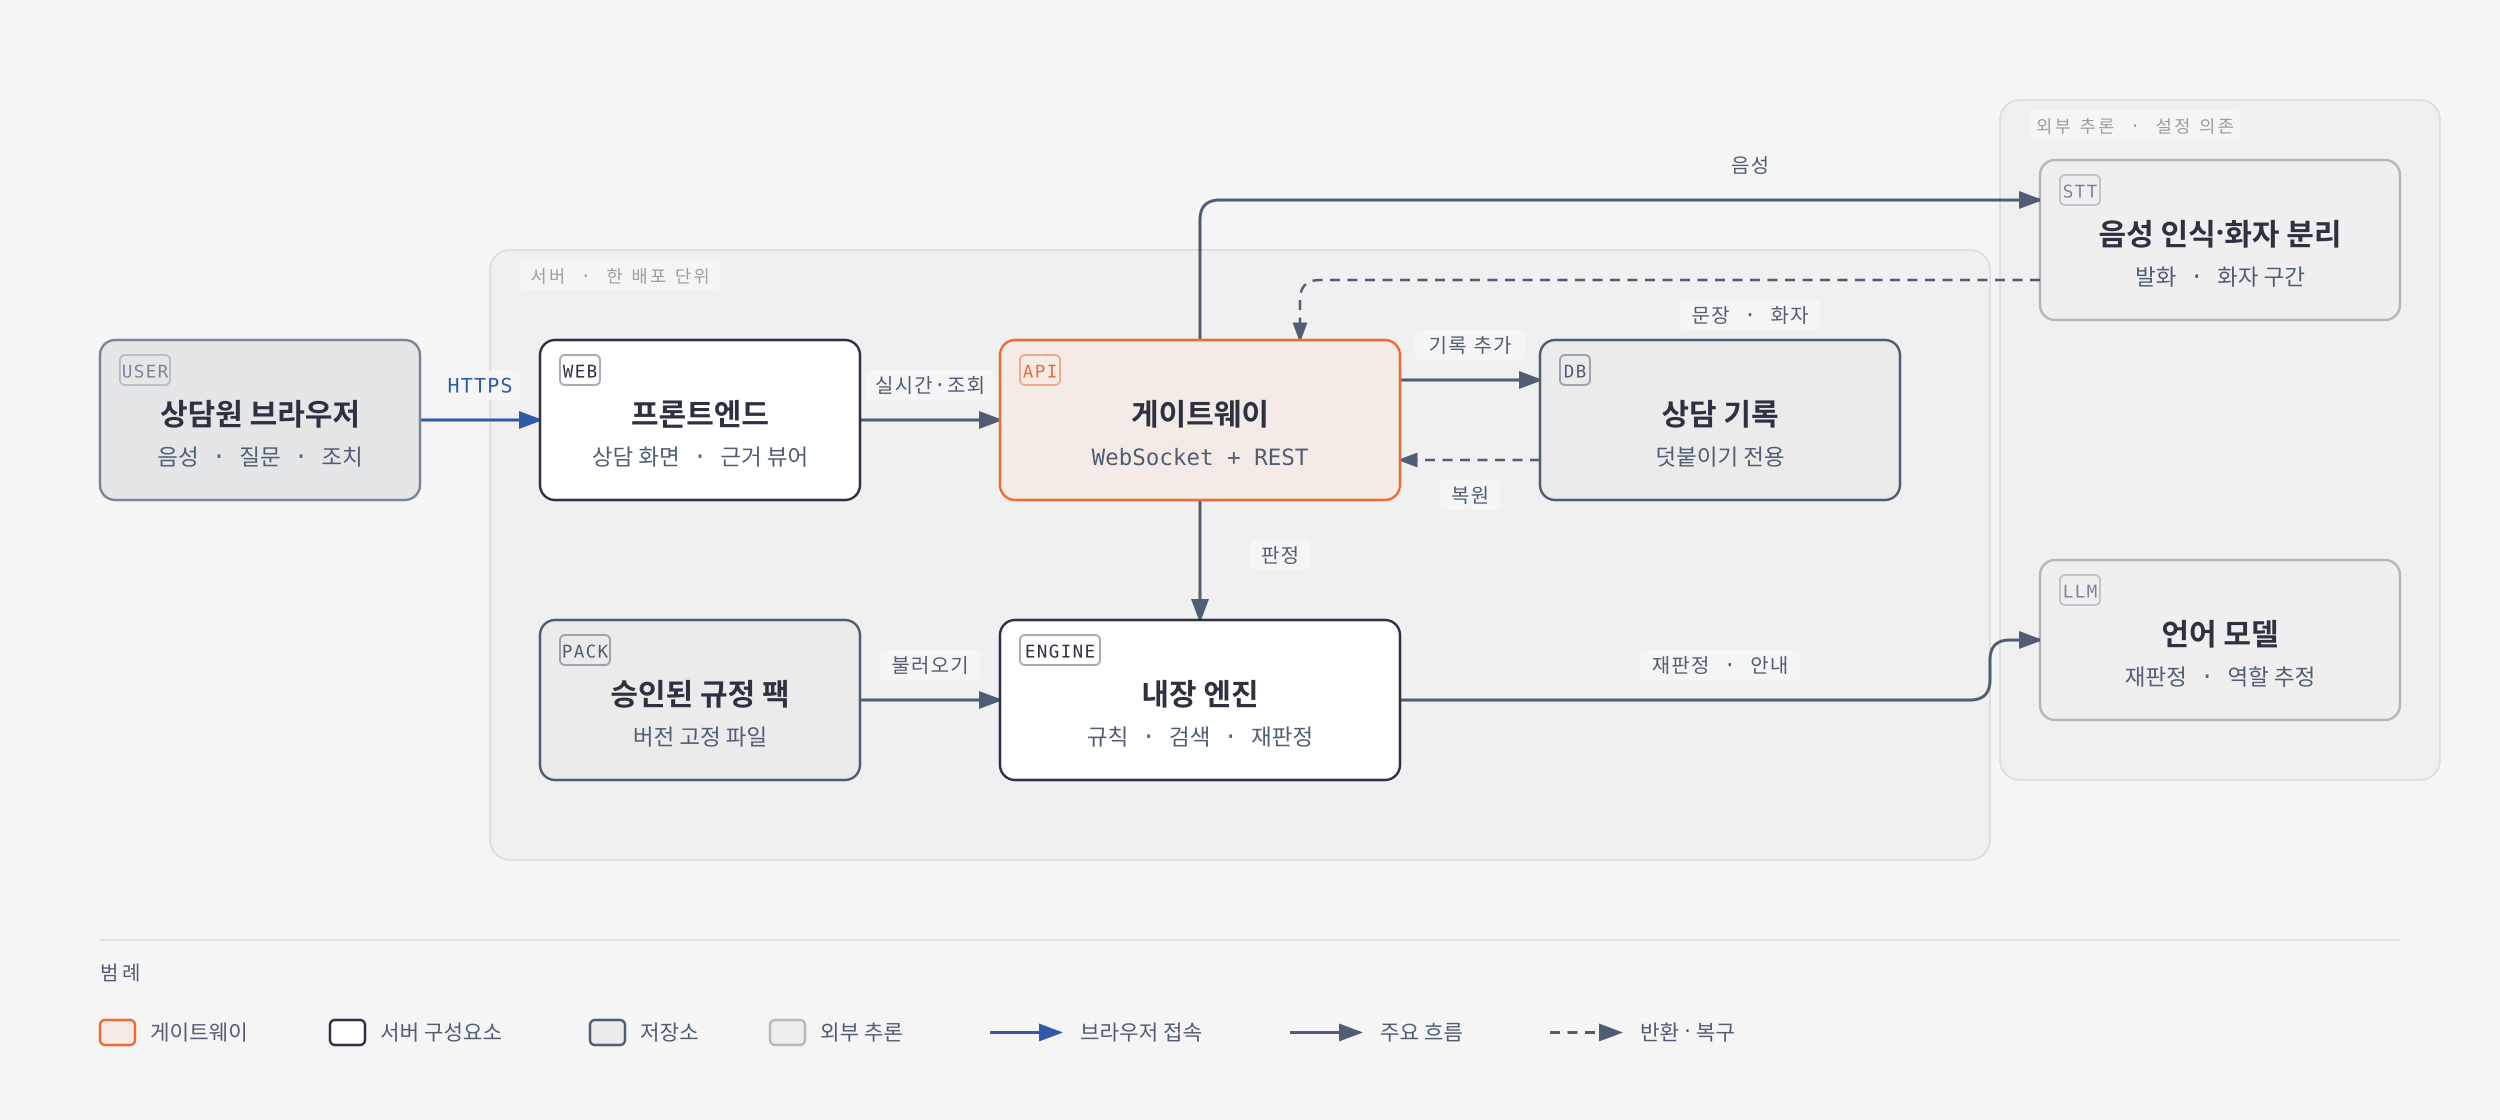
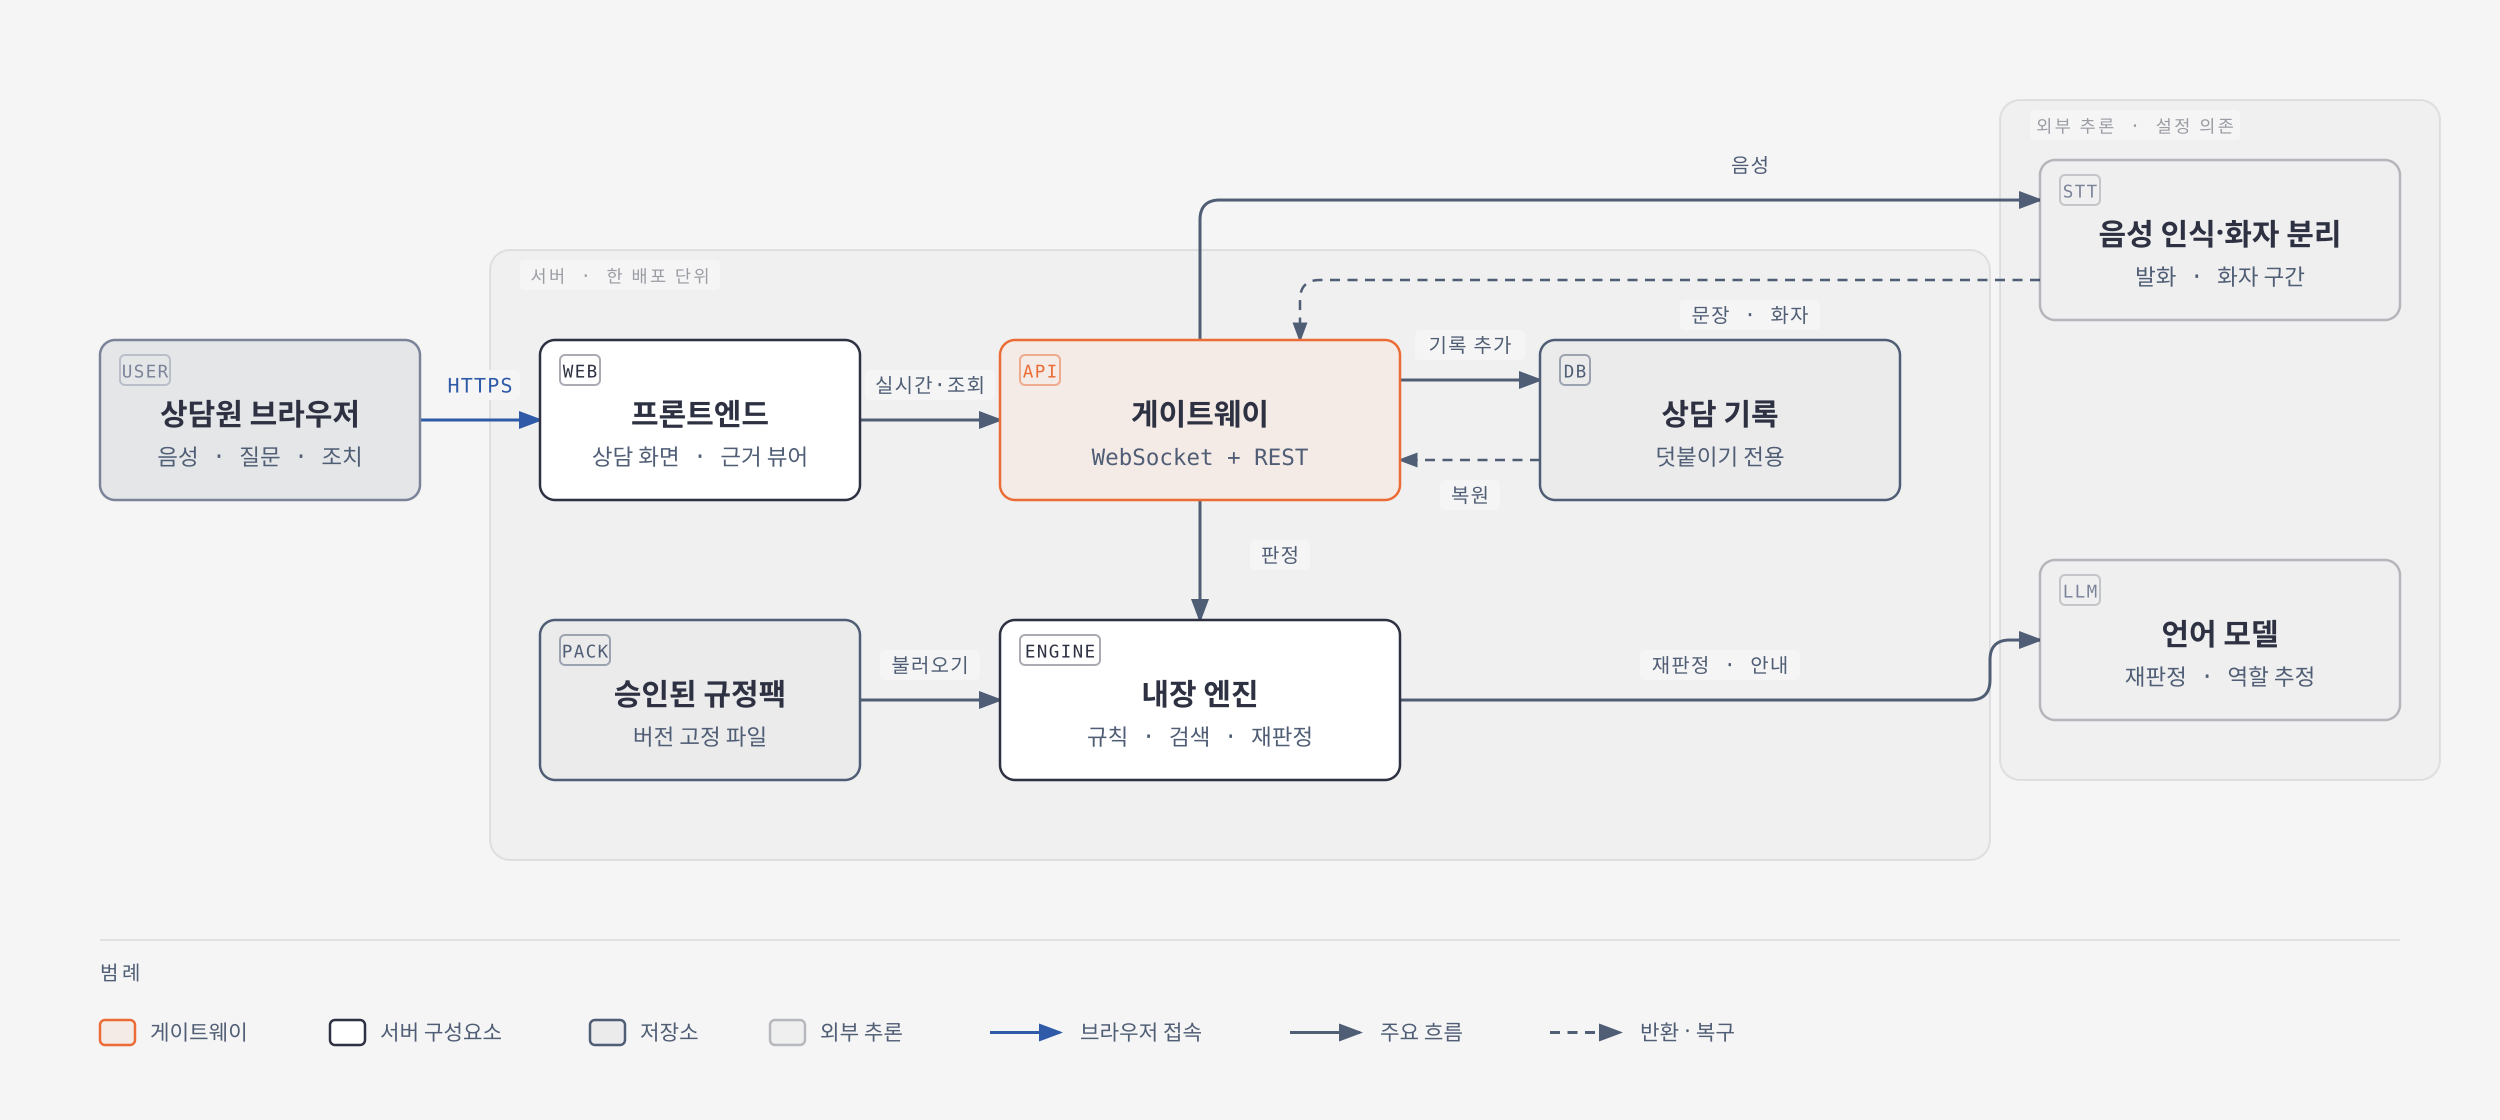
<svg xmlns="http://www.w3.org/2000/svg" viewBox="0 0 1000 448" role="img" aria-labelledby="01-system-title 01-system-desc">
  <defs>
    <marker id="arrow" markerWidth="8" markerHeight="6" refX="7" refY="3" orient="auto">
      <polygon points="0 0, 8 3, 0 6" fill="#4f5d75" />
    </marker>
    <marker id="arrow-accent" markerWidth="8" markerHeight="6" refX="7" refY="3" orient="auto">
      <polygon points="0 0, 8 3, 0 6" fill="#eb6c36" />
    </marker>
    <marker id="arrow-link" markerWidth="8" markerHeight="6" refX="7" refY="3" orient="auto">
      <polygon points="0 0, 8 3, 0 6" fill="#2e5aa8" />
    </marker>
  </defs>
  <rect width="100%" height="100%" fill="#f5f5f5" />
  <g transform="translate(0,-96)">
    <rect x="196" y="196" width="600" height="244" rx="8" fill="rgba(45,49,66,0.02)" stroke="rgba(45,49,66,0.10)" stroke-width="0.8" />
    <rect x="208" y="200" width="80" height="12" rx="2" fill="#f5f5f5" />
    <text x="248" y="209" fill="rgba(45,49,66,0.45)" font-size="7" font-family="'Geist Mono', 'Malgun Gothic', ui-monospace, monospace" text-anchor="middle" letter-spacing="0.14em">서버 · 한 배포 단위</text>
    <rect x="800" y="136" width="176" height="272" rx="8" fill="rgba(45,49,66,0.02)" stroke="rgba(45,49,66,0.10)" stroke-width="0.8" />
    <rect x="812" y="140" width="84" height="12" rx="2" fill="#f5f5f5" />
    <text x="854" y="149" fill="rgba(45,49,66,0.45)" font-size="7" font-family="'Geist Mono', 'Malgun Gothic', ui-monospace, monospace" text-anchor="middle" letter-spacing="0.14em">외부 추론 · 설정 의존</text>
    <path d="M 168,264 L 216,264" fill="none" stroke="#2e5aa8" stroke-width="1.2" marker-end="url(#arrow-link)" />
    <path d="M 344,264 L 400,264" fill="none" stroke="#4f5d75" stroke-width="1.2" marker-end="url(#arrow)" />
    <path d="M 480,296 L 480,344" fill="none" stroke="#4f5d75" stroke-width="1.2" marker-end="url(#arrow)" />
    <path d="M 560,248 L 616,248" fill="none" stroke="#4f5d75" stroke-width="1.2" marker-end="url(#arrow)" />
    <path d="M 616,280 L 560,280" fill="none" stroke="#4f5d75" stroke-width="1" stroke-dasharray="4,3" marker-end="url(#arrow)" />
    <path d="M 344,376 L 400,376" fill="none" stroke="#4f5d75" stroke-width="1.2" marker-end="url(#arrow)" />
    <path d="M 480,232 V 184 Q 480,176 488,176 H 816" fill="none" stroke="#4f5d75" stroke-width="1.2" marker-end="url(#arrow)" />
    <path d="M 816,208 H 528 Q 520,208 520,216 V 232" fill="none" stroke="#4f5d75" stroke-width="1" stroke-dasharray="4,3" marker-end="url(#arrow)" />
    <path d="M 560,376 H 788 Q 796,376 796,368 V 360 Q 796,352 804,352 H 816" fill="none" stroke="#4f5d75" stroke-width="1.2" marker-end="url(#arrow)" />
    <rect x="176" y="244" width="32" height="12" rx="2" fill="#f5f5f5" />
    <text x="192" y="253" fill="#2e5aa8" font-size="8" font-family="'Geist Mono', 'Malgun Gothic', ui-monospace, monospace" text-anchor="middle" letter-spacing="0.06em">HTTPS</text>
    <rect x="346" y="244" width="52" height="12" rx="2" fill="#f5f5f5" />
    <text x="372" y="253" fill="#4f5d75" font-size="8" font-family="'Geist Mono', 'Malgun Gothic', ui-monospace, monospace" text-anchor="middle" letter-spacing="0.06em">실시간·조회</text>
    <rect x="500" y="312" width="24" height="12" rx="2" fill="#f5f5f5" />
    <text x="512" y="321" fill="#4f5d75" font-size="8" font-family="'Geist Mono', 'Malgun Gothic', ui-monospace, monospace" text-anchor="middle" letter-spacing="0.06em">판정</text>
    <rect x="566" y="228" width="44" height="12" rx="2" fill="#f5f5f5" />
    <text x="588" y="237" fill="#4f5d75" font-size="8" font-family="'Geist Mono', 'Malgun Gothic', ui-monospace, monospace" text-anchor="middle" letter-spacing="0.06em">기록 추가</text>
    <rect x="576" y="288" width="24" height="12" rx="2" fill="#f5f5f5" />
    <text x="588" y="297" fill="#4f5d75" font-size="8" font-family="'Geist Mono', 'Malgun Gothic', ui-monospace, monospace" text-anchor="middle" letter-spacing="0.06em">복원</text>
    <rect x="352" y="356" width="40" height="12" rx="2" fill="#f5f5f5" />
    <text x="372" y="365" fill="#4f5d75" font-size="8" font-family="'Geist Mono', 'Malgun Gothic', ui-monospace, monospace" text-anchor="middle" letter-spacing="0.06em">불러오기</text>
    <rect x="688" y="156" width="24" height="12" rx="2" fill="#f5f5f5" />
    <text x="700" y="165" fill="#4f5d75" font-size="8" font-family="'Geist Mono', 'Malgun Gothic', ui-monospace, monospace" text-anchor="middle" letter-spacing="0.06em">음성</text>
    <rect x="672" y="216" width="56" height="12" rx="2" fill="#f5f5f5" />
    <text x="700" y="225" fill="#4f5d75" font-size="8" font-family="'Geist Mono', 'Malgun Gothic', ui-monospace, monospace" text-anchor="middle" letter-spacing="0.06em">문장 · 화자</text>
    <rect x="656" y="356" width="64" height="12" rx="2" fill="#f5f5f5" />
    <text x="688" y="365" fill="#4f5d75" font-size="8" font-family="'Geist Mono', 'Malgun Gothic', ui-monospace, monospace" text-anchor="middle" letter-spacing="0.06em">재판정 · 안내</text>
    <rect x="40" y="232" width="128" height="64" rx="6" fill="#f5f5f5" />
    <rect x="40" y="232" width="128" height="64" rx="6" fill="rgba(79,93,117,0.10)" stroke="#7a8399" stroke-width="1" />
    <rect x="48" y="238" width="20" height="12" rx="2" fill="transparent" stroke="rgba(122,131,153,0.40)" stroke-width="0.8" />
    <text x="58" y="247" fill="#7a8399" font-size="7" font-family="'Geist Mono', 'Malgun Gothic', ui-monospace, monospace" text-anchor="middle" letter-spacing="0.08em">USER</text>
    <text x="104" y="266" fill="#2d3142" font-size="12" font-weight="600" font-family="'Geist', 'Malgun Gothic', system-ui, sans-serif" text-anchor="middle">상담원 브라우저</text>
    <text x="104" y="282" fill="#4f5d75" font-size="9" font-family="'Geist Mono', 'Malgun Gothic', ui-monospace, monospace" text-anchor="middle">음성 · 질문 · 조치</text>
    <rect x="216" y="232" width="128" height="64" rx="6" fill="#f5f5f5" />
    <rect x="216" y="232" width="128" height="64" rx="6" fill="#ffffff" stroke="#2d3142" stroke-width="1" />
    <rect x="224" y="238" width="16" height="12" rx="2" fill="transparent" stroke="rgba(45,49,66,0.40)" stroke-width="0.8" />
    <text x="232" y="247" fill="#2d3142" font-size="7" font-family="'Geist Mono', 'Malgun Gothic', ui-monospace, monospace" text-anchor="middle" letter-spacing="0.08em">WEB</text>
    <text x="280" y="266" fill="#2d3142" font-size="12" font-weight="600" font-family="'Geist', 'Malgun Gothic', system-ui, sans-serif" text-anchor="middle">프론트엔드</text>
    <text x="280" y="282" fill="#4f5d75" font-size="9" font-family="'Geist Mono', 'Malgun Gothic', ui-monospace, monospace" text-anchor="middle">상담 화면 · 근거 뷰어</text>
    <rect x="400" y="232" width="160" height="64" rx="6" fill="#f5f5f5" />
    <rect x="400" y="232" width="160" height="64" rx="6" fill="rgba(235,108,54,0.08)" stroke="#eb6c36" stroke-width="1" />
    <rect x="408" y="238" width="16" height="12" rx="2" fill="transparent" stroke="rgba(235,108,54,0.50)" stroke-width="0.8" />
    <text x="416" y="247" fill="#eb6c36" font-size="7" font-family="'Geist Mono', 'Malgun Gothic', ui-monospace, monospace" text-anchor="middle" letter-spacing="0.08em">API</text>
    <text x="480" y="266" fill="#2d3142" font-size="12" font-weight="600" font-family="'Geist', 'Malgun Gothic', system-ui, sans-serif" text-anchor="middle">게이트웨이</text>
    <text x="480" y="282" fill="#4f5d75" font-size="9" font-family="'Geist Mono', 'Malgun Gothic', ui-monospace, monospace" text-anchor="middle">WebSocket + REST</text>
    <rect x="400" y="344" width="160" height="64" rx="6" fill="#f5f5f5" />
    <rect x="400" y="344" width="160" height="64" rx="6" fill="#ffffff" stroke="#2d3142" stroke-width="1" />
    <rect x="408" y="350" width="32" height="12" rx="2" fill="transparent" stroke="rgba(45,49,66,0.40)" stroke-width="0.8" />
    <text x="424" y="359" fill="#2d3142" font-size="7" font-family="'Geist Mono', 'Malgun Gothic', ui-monospace, monospace" text-anchor="middle" letter-spacing="0.08em">ENGINE</text>
    <text x="480" y="378" fill="#2d3142" font-size="12" font-weight="600" font-family="'Geist', 'Malgun Gothic', system-ui, sans-serif" text-anchor="middle">내장 엔진</text>
    <text x="480" y="394" fill="#4f5d75" font-size="9" font-family="'Geist Mono', 'Malgun Gothic', ui-monospace, monospace" text-anchor="middle">규칙 · 검색 · 재판정</text>
    <rect x="616" y="232" width="144" height="64" rx="6" fill="#f5f5f5" />
    <rect x="616" y="232" width="144" height="64" rx="6" fill="rgba(45,49,66,0.05)" stroke="#4f5d75" stroke-width="1" />
    <rect x="624" y="238" width="12" height="12" rx="2" fill="transparent" stroke="rgba(79,93,117,0.50)" stroke-width="0.8" />
    <text x="630" y="247" fill="#4f5d75" font-size="7" font-family="'Geist Mono', 'Malgun Gothic', ui-monospace, monospace" text-anchor="middle" letter-spacing="0.08em">DB</text>
    <text x="688" y="266" fill="#2d3142" font-size="12" font-weight="600" font-family="'Geist', 'Malgun Gothic', system-ui, sans-serif" text-anchor="middle">상담 기록</text>
    <text x="688" y="282" fill="#4f5d75" font-size="9" font-family="'Geist Mono', 'Malgun Gothic', ui-monospace, monospace" text-anchor="middle">덧붙이기 전용</text>
    <rect x="216" y="344" width="128" height="64" rx="6" fill="#f5f5f5" />
    <rect x="216" y="344" width="128" height="64" rx="6" fill="rgba(45,49,66,0.05)" stroke="#4f5d75" stroke-width="1" />
    <rect x="224" y="350" width="20" height="12" rx="2" fill="transparent" stroke="rgba(79,93,117,0.50)" stroke-width="0.8" />
    <text x="234" y="359" fill="#4f5d75" font-size="7" font-family="'Geist Mono', 'Malgun Gothic', ui-monospace, monospace" text-anchor="middle" letter-spacing="0.08em">PACK</text>
-     <text x="280" y="378" fill="#2d3142" font-size="12" font-weight="600" font-family="'Geist', 'Malgun Gothic', system-ui, sans-serif" text-anchor="middle">승인된 규정 팩</text>
+     <text x="280" y="378" fill="#2d3142" font-size="12" font-weight="600" font-family="'Geist', 'Malgun Gothic', system-ui, sans-serif" text-anchor="middle">승인된 규정팩</text>
    <text x="280" y="394" fill="#4f5d75" font-size="9" font-family="'Geist Mono', 'Malgun Gothic', ui-monospace, monospace" text-anchor="middle">버전 고정 파일</text>
    <rect x="816" y="160" width="144" height="64" rx="6" fill="#f5f5f5" />
    <rect x="816" y="160" width="144" height="64" rx="6" fill="rgba(45,49,66,0.03)" stroke="rgba(45,49,66,0.30)" stroke-width="1" />
    <rect x="824" y="166" width="16" height="12" rx="2" fill="transparent" stroke="rgba(45,49,66,0.22)" stroke-width="0.8" />
    <text x="832" y="175" fill="#7a8399" font-size="7" font-family="'Geist Mono', 'Malgun Gothic', ui-monospace, monospace" text-anchor="middle" letter-spacing="0.08em">STT</text>
    <text x="888" y="194" fill="#2d3142" font-size="12" font-weight="600" font-family="'Geist', 'Malgun Gothic', system-ui, sans-serif" text-anchor="middle">음성 인식·화자 분리</text>
    <text x="888" y="210" fill="#4f5d75" font-size="9" font-family="'Geist Mono', 'Malgun Gothic', ui-monospace, monospace" text-anchor="middle">발화 · 화자 구간</text>
    <rect x="816" y="320" width="144" height="64" rx="6" fill="#f5f5f5" />
    <rect x="816" y="320" width="144" height="64" rx="6" fill="rgba(45,49,66,0.03)" stroke="rgba(45,49,66,0.30)" stroke-width="1" />
    <rect x="824" y="326" width="16" height="12" rx="2" fill="transparent" stroke="rgba(45,49,66,0.22)" stroke-width="0.8" />
    <text x="832" y="335" fill="#7a8399" font-size="7" font-family="'Geist Mono', 'Malgun Gothic', ui-monospace, monospace" text-anchor="middle" letter-spacing="0.08em">LLM</text>
    <text x="888" y="354" fill="#2d3142" font-size="12" font-weight="600" font-family="'Geist', 'Malgun Gothic', system-ui, sans-serif" text-anchor="middle">언어 모델</text>
    <text x="888" y="370" fill="#4f5d75" font-size="9" font-family="'Geist Mono', 'Malgun Gothic', ui-monospace, monospace" text-anchor="middle">재판정 · 역할 추정</text>
  </g>
  <line x1="40" y1="376" x2="960" y2="376" stroke="rgba(45,49,66,0.10)" stroke-width="0.8" />
  <text x="40" y="392" fill="#4f5d75" font-size="8" font-family="'Geist Mono', 'Malgun Gothic', ui-monospace, monospace" letter-spacing="0.18em">범례</text>
  <rect x="40" y="408" width="14" height="10" rx="2" fill="rgba(235,108,54,0.08)" stroke="#eb6c36" stroke-width="1" />
  <text x="60" y="416" fill="#4f5d75" font-size="8.5" font-family="'Geist', 'Malgun Gothic', system-ui, sans-serif">게이트웨이</text>
  <rect x="132" y="408" width="14" height="10" rx="2" fill="#ffffff" stroke="#2d3142" stroke-width="1" />
  <text x="152" y="416" fill="#4f5d75" font-size="8.5" font-family="'Geist', 'Malgun Gothic', system-ui, sans-serif">서버 구성요소</text>
  <rect x="236" y="408" width="14" height="10" rx="2" fill="rgba(45,49,66,0.05)" stroke="#4f5d75" stroke-width="1" />
  <text x="256" y="416" fill="#4f5d75" font-size="8.5" font-family="'Geist', 'Malgun Gothic', system-ui, sans-serif">저장소</text>
  <rect x="308" y="408" width="14" height="10" rx="2" fill="rgba(45,49,66,0.03)" stroke="rgba(45,49,66,0.30)" stroke-width="1" />
  <text x="328" y="416" fill="#4f5d75" font-size="8.5" font-family="'Geist', 'Malgun Gothic', system-ui, sans-serif">외부 추론</text>
  <line x1="396" y1="413" x2="424" y2="413" stroke="#2e5aa8" stroke-width="1.2" marker-end="url(#arrow-link)" />
  <text x="432" y="416" fill="#4f5d75" font-size="8.5" font-family="'Geist', 'Malgun Gothic', system-ui, sans-serif">브라우저 접속</text>
  <line x1="516" y1="413" x2="544" y2="413" stroke="#4f5d75" stroke-width="1.2" marker-end="url(#arrow)" />
  <text x="552" y="416" fill="#4f5d75" font-size="8.5" font-family="'Geist', 'Malgun Gothic', system-ui, sans-serif">주요 흐름</text>
  <line x1="620" y1="413" x2="648" y2="413" stroke="#4f5d75" stroke-width="1.2" stroke-dasharray="4,3" marker-end="url(#arrow)" />
  <text x="656" y="416" fill="#4f5d75" font-size="8.5" font-family="'Geist', 'Malgun Gothic', system-ui, sans-serif">반환 · 복구</text>
</svg>
